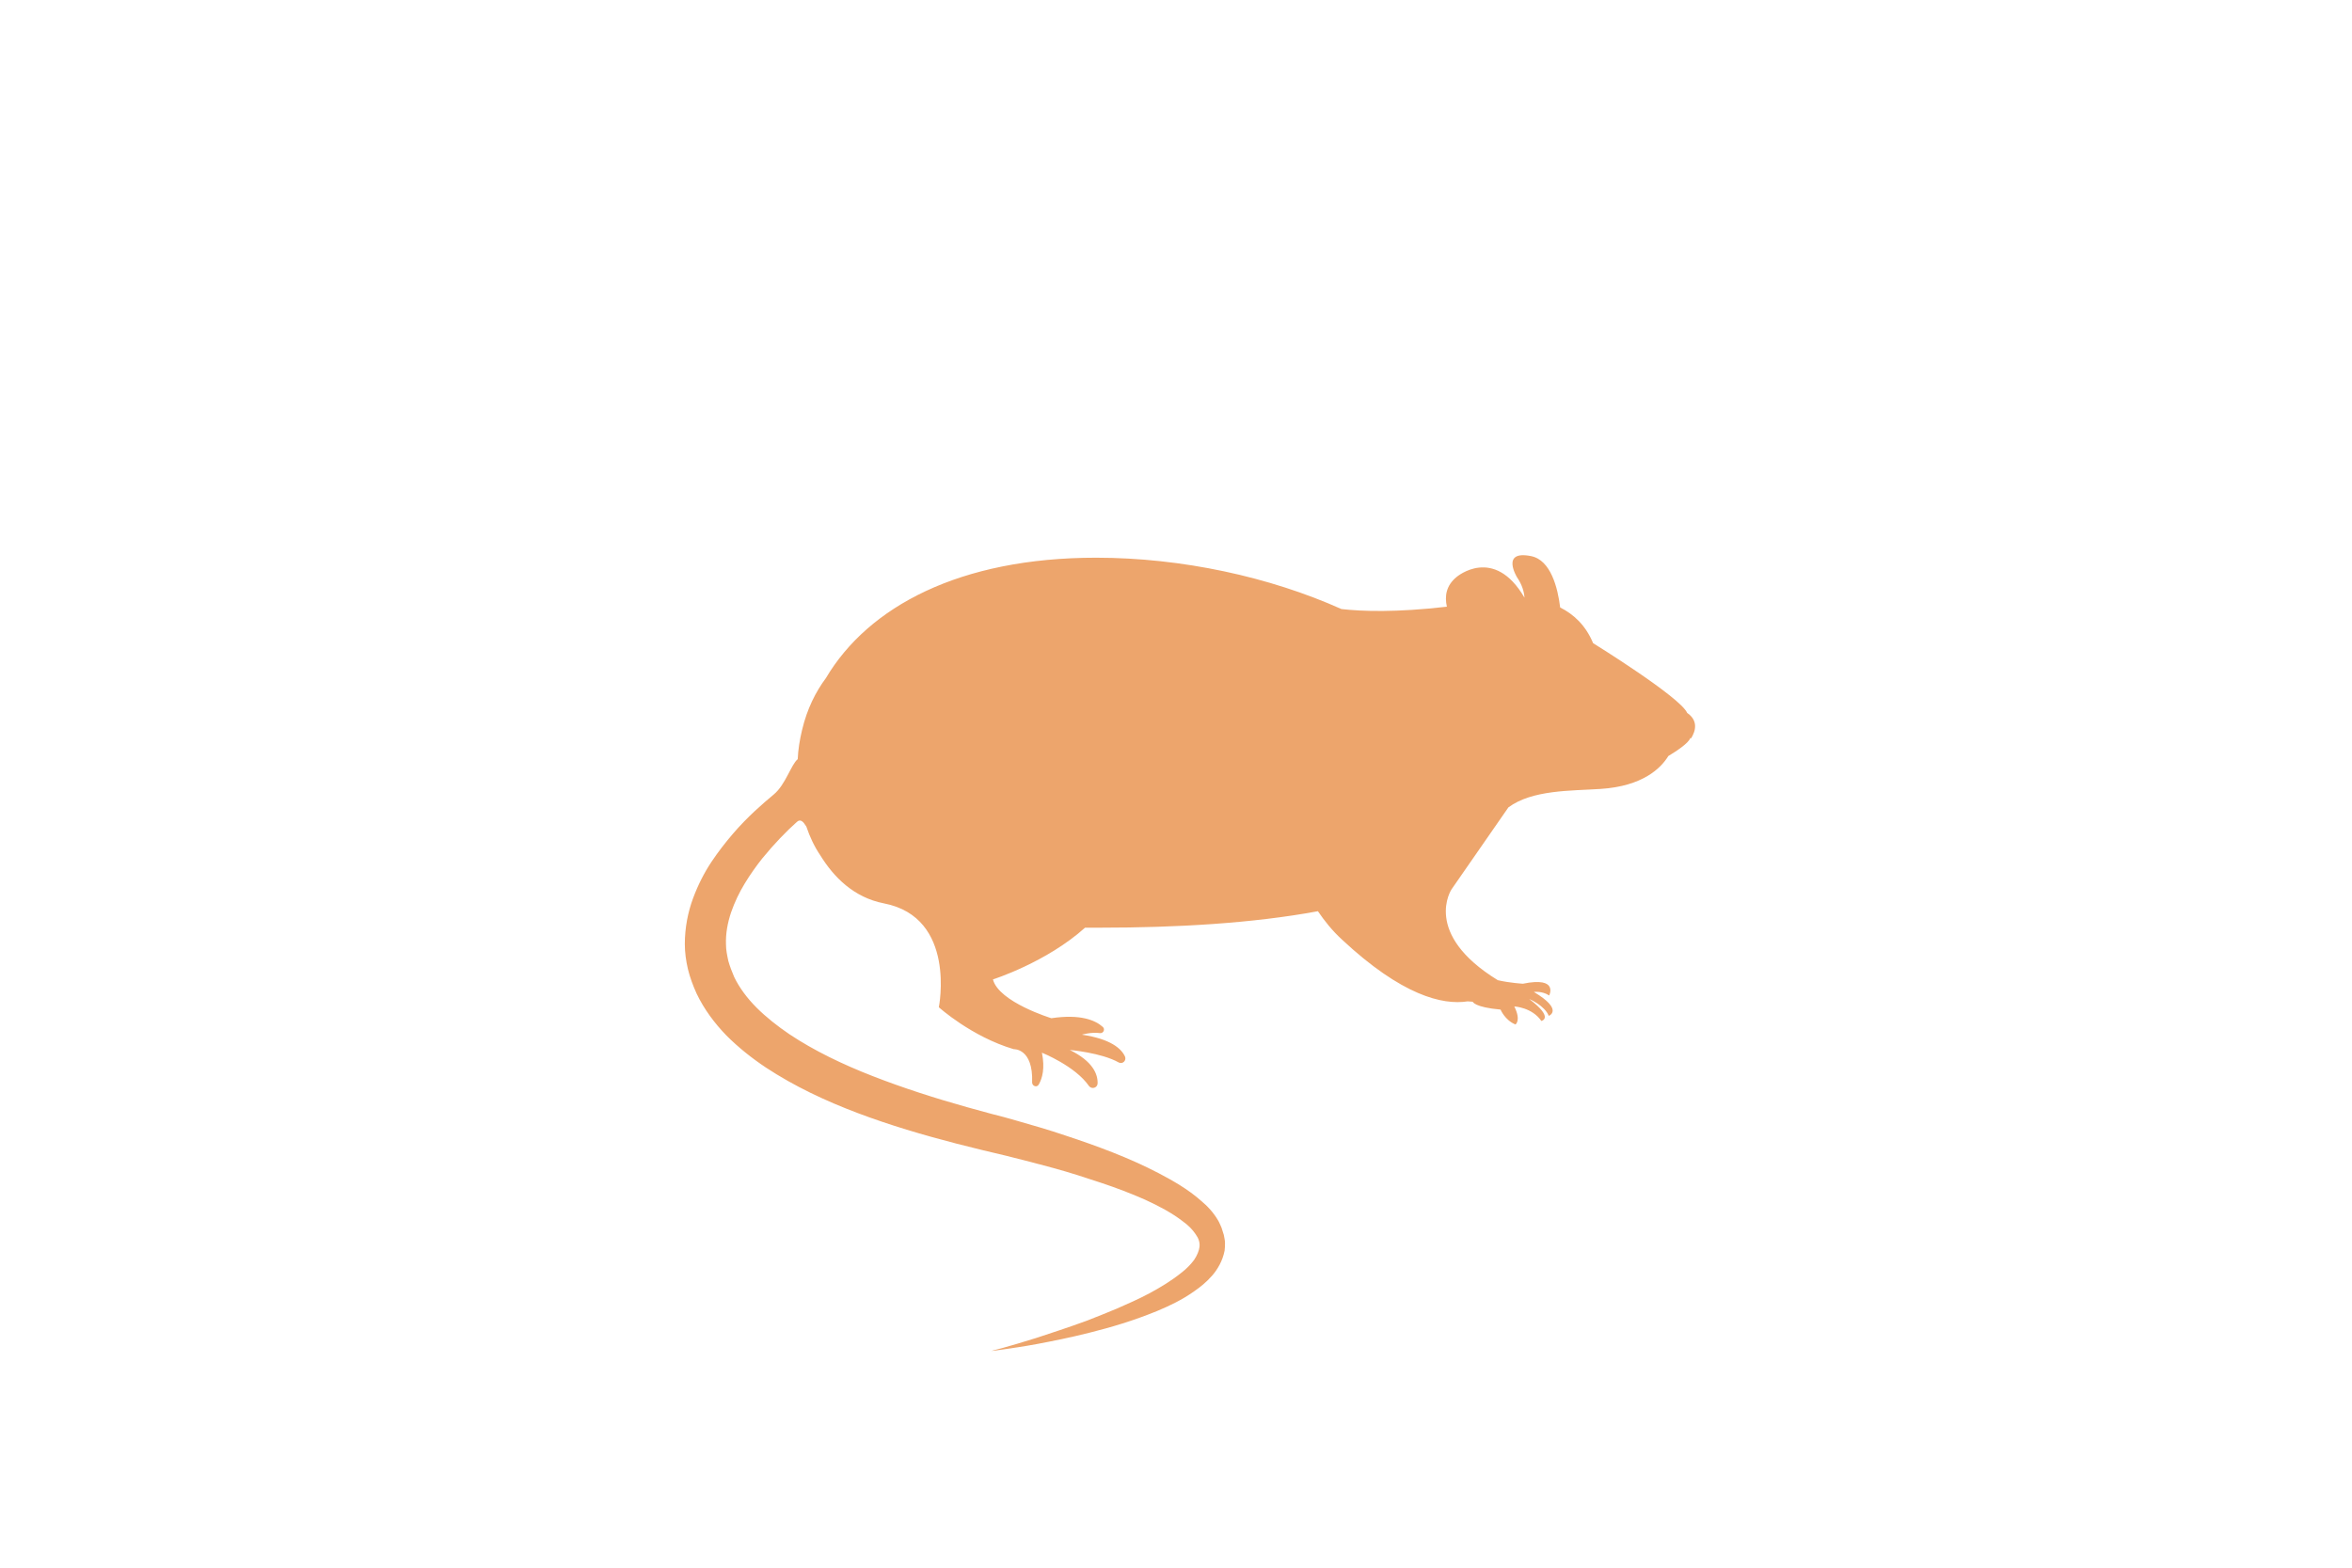
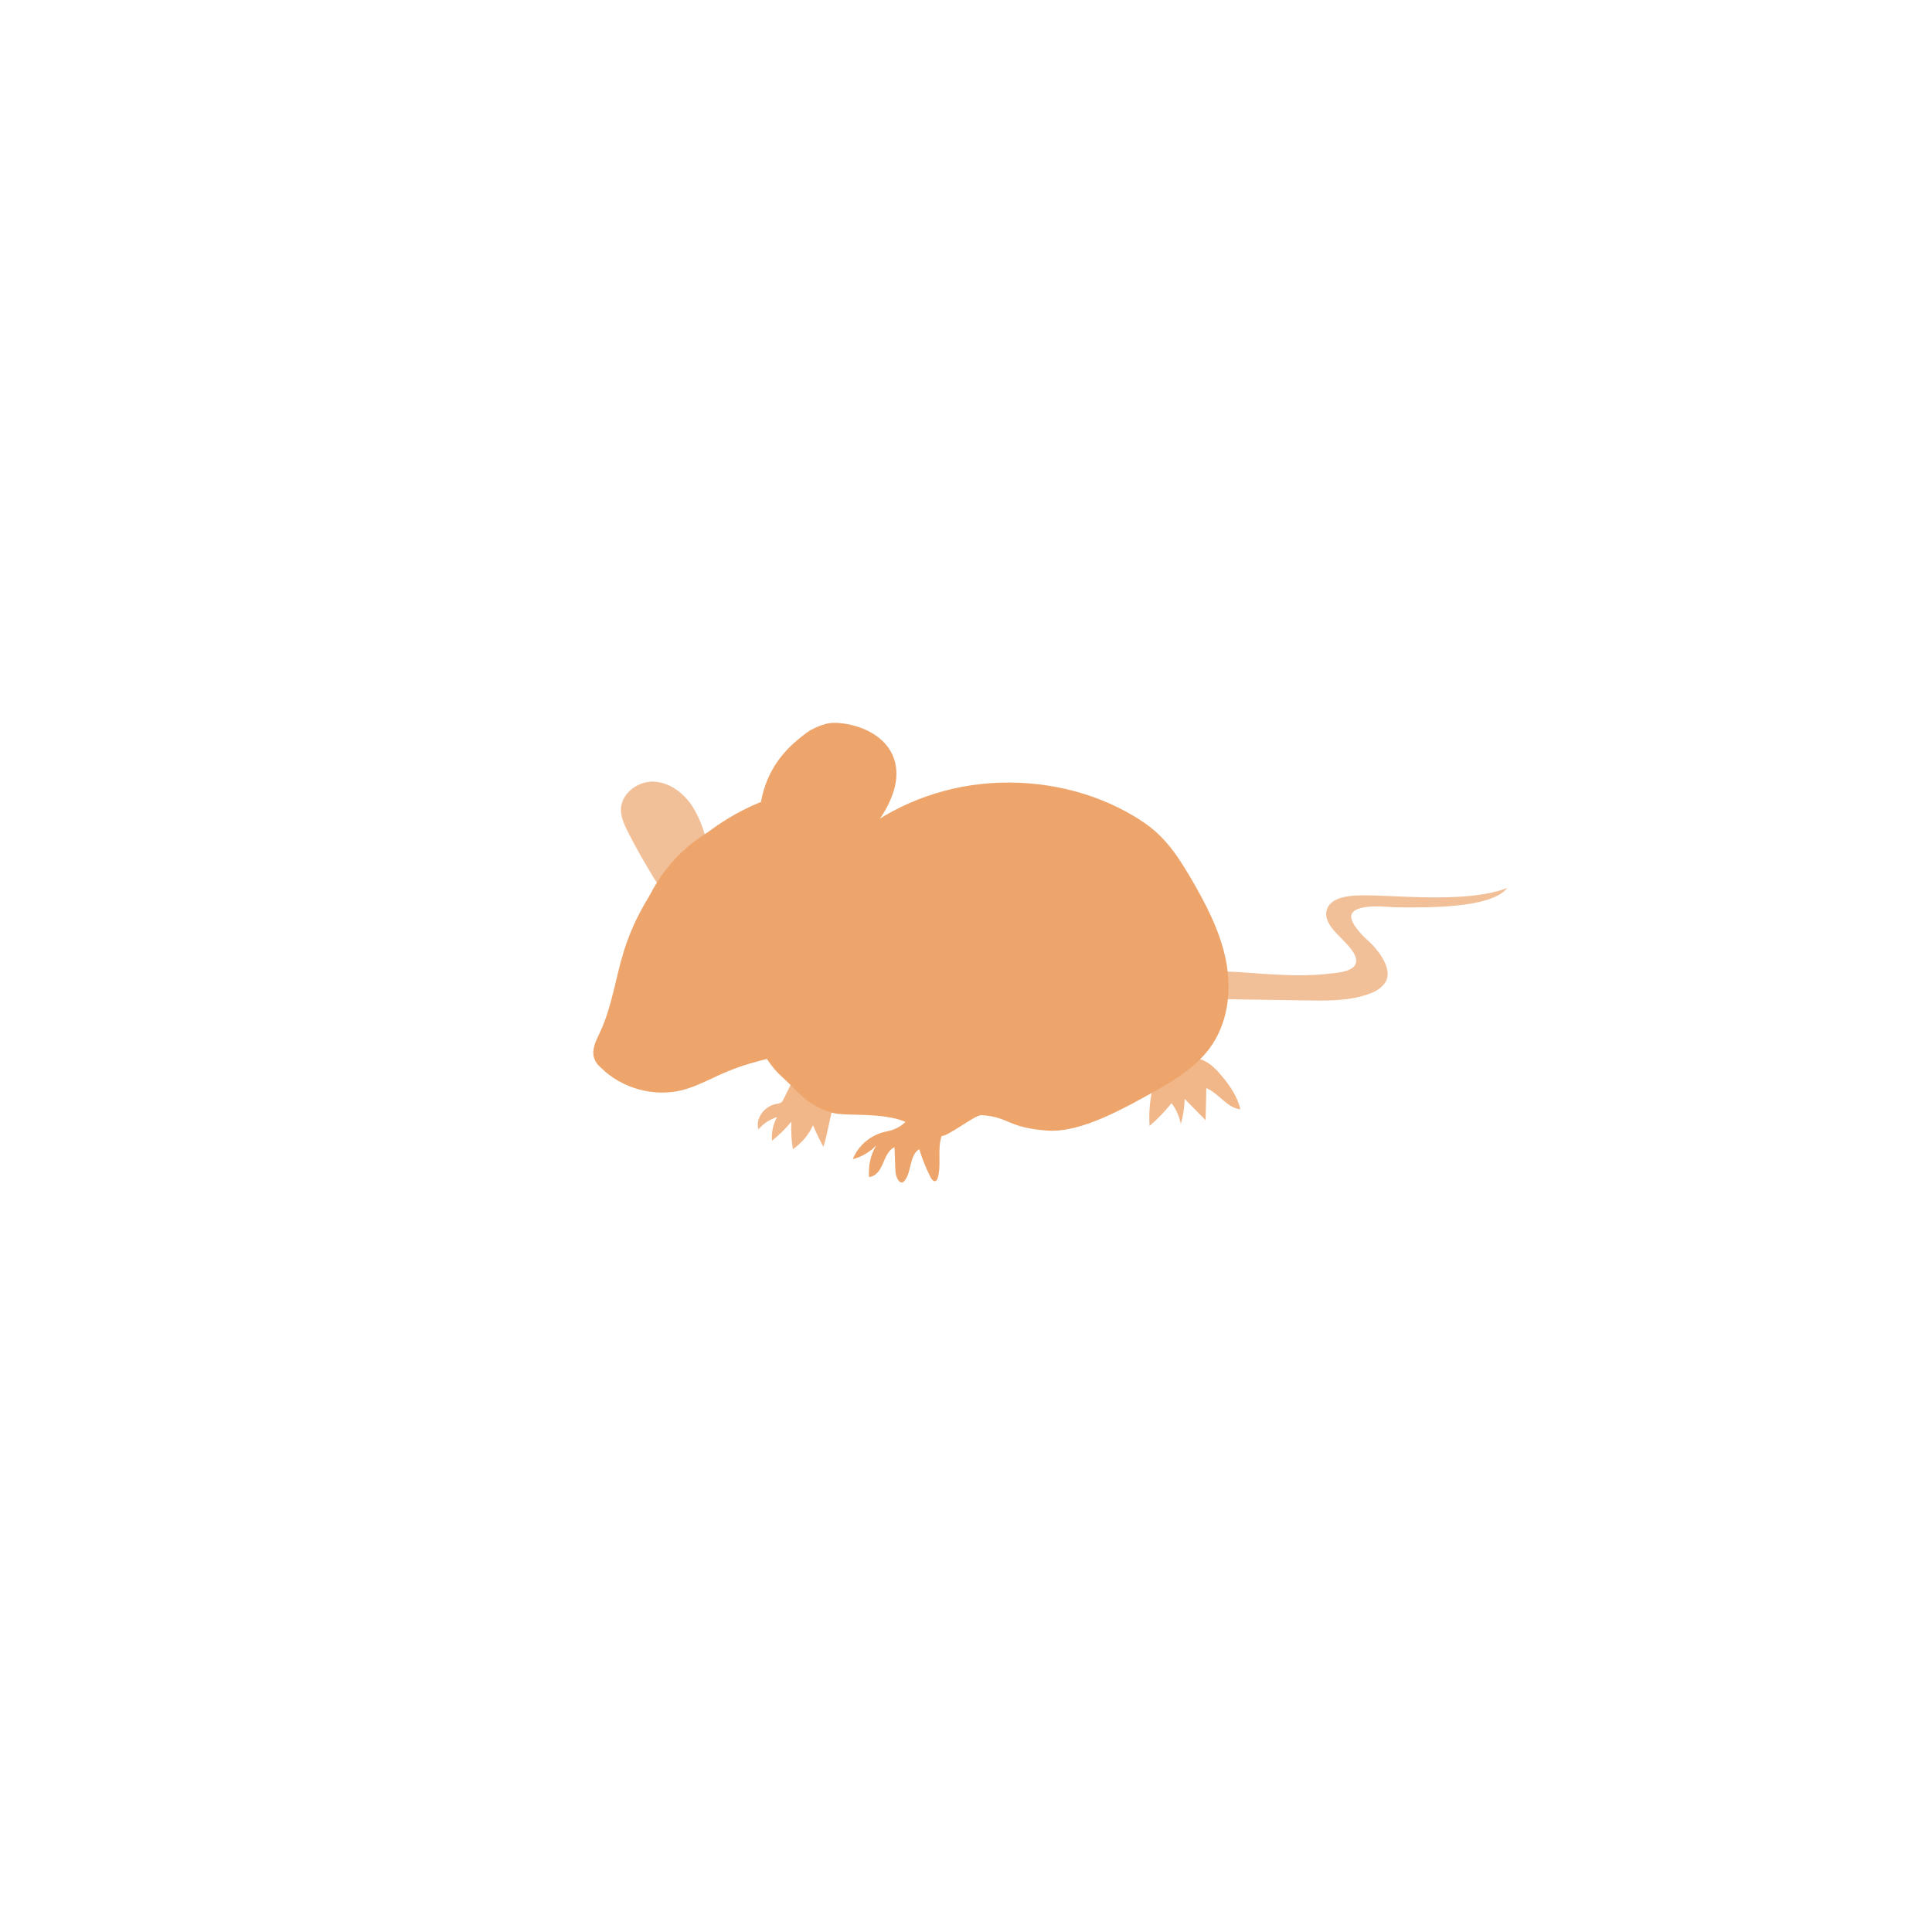
- <svg xmlns="http://www.w3.org/2000/svg" version="1.1" id="Layer_1" x="0px" y="0px" viewBox="0 0 600 400" style="enable-background:new 0 0 600 400;" xml:space="preserve">
+ <svg xmlns="http://www.w3.org/2000/svg" version="1.1" id="Layer_1" x="0px" y="0px" viewBox="0 0 500 500" style="enable-background:new 0 0 500 500;" xml:space="preserve">
  <style type="text/css">
	.st0{fill:#EDA56C;}
+ 	.st1{opacity:0.8;}
+ 	.st2{opacity:0.7;}
</style>
  <g>
-     <path class="st0" d="M430.4,181.9C430.4,181.9,430.4,181.9,430.4,181.9c-1.7-4-24-17.8-24-17.8c-1.9-4.6-5-7.4-8.4-9.1   c-0.6-5-2.4-12.1-7.4-13.1c-7.9-1.6-3.6,5.4-3.6,5.4c1.3,1.9,1.8,3.7,1.9,5.2c-7.8-13.4-17.3-5.3-17.3-5.3   c-2.7,2.2-3.1,4.9-2.5,7.6c-13,1.5-21.6,1.2-26.9,0.6c-18.3-8.2-40.7-13.1-62.6-13.1c-34.8,0-58.1,12.5-68.9,30.7   c-2.6,3.5-4.8,7.8-6.1,13.3c-0.6,2.5-1,5-1.1,7.4c-1.7,1.4-3.1,6.5-6.1,9c-3,2.5-6.7,5.7-10.4,10c-1.8,2.1-3.7,4.5-5.5,7.2   c-1.8,2.7-3.4,5.8-4.7,9.3c-1.3,3.5-2.1,7.5-2.1,11.7c0,2.1,0.3,4.3,0.8,6.4c0.5,2.1,1.3,4.2,2.2,6.2c1.9,4,4.6,7.6,7.6,10.7   c3.1,3.1,6.5,5.8,10.1,8.2c7.3,4.8,15.2,8.5,23.4,11.6c8.2,3.1,16.7,5.6,25.2,7.8l6.4,1.6c2.1,0.5,4.2,1,6.3,1.5   c4.1,1,8.2,2.1,12.3,3.2c4,1.1,8,2.4,11.9,3.7c3.9,1.3,7.6,2.7,11.2,4.3c3.5,1.6,6.9,3.4,9.6,5.5c1.4,1,2.5,2.1,3.3,3.3   c0.8,1.1,1.1,2.1,1,3.2c-0.1,1-0.6,2.2-1.4,3.4c-0.9,1.2-2,2.3-3.3,3.3c-2.5,2-5.3,3.7-8.1,5.2c-2.8,1.5-5.6,2.7-8.3,3.9   c-2.7,1.1-5.3,2.2-7.7,3.1c-4.9,1.8-9.3,3.2-12.9,4.4c-3.6,1.1-6.5,2-8.4,2.5c-2,0.5-3,0.8-3,0.8s1.1-0.1,3.1-0.4   c2-0.3,5-0.7,8.7-1.4c3.7-0.7,8.3-1.6,13.4-2.9c5.2-1.3,11-3,17.1-5.5c3.1-1.3,6.3-2.8,9.4-5c1.6-1.1,3.1-2.3,4.6-4   c1.4-1.6,2.7-3.8,3.2-6.4c0.1-0.7,0.1-1.3,0.1-2c0-0.7-0.2-1.3-0.3-2c-0.2-0.6-0.4-1.3-0.6-1.9c-0.3-0.6-0.5-1.2-0.8-1.7   c-1.2-2.1-2.8-3.8-4.5-5.2c-3.3-2.9-7-5-10.8-7c-7.5-3.9-15.6-6.9-23.8-9.6c-4.1-1.4-8.3-2.6-12.5-3.8c-2.1-0.6-4.2-1.2-6.3-1.7   l-6.2-1.7c-8.2-2.3-16.3-4.9-24-7.9c-7.7-3-15-6.5-21.3-10.7c-3.1-2.1-6-4.4-8.4-6.8c-2.4-2.4-4.4-5.1-5.7-7.8   c-0.6-1.4-1.1-2.7-1.5-4.1c-0.3-1.4-0.6-2.8-0.6-4.2c-0.1-2.8,0.4-5.5,1.3-8.2c0.9-2.6,2.1-5.1,3.5-7.4c1.4-2.3,2.9-4.4,4.4-6.3   c3.1-3.8,6.2-7,8.9-9.4c0.9-0.8,1.6-0.1,2.4,1.2c0.9,2.7,2.1,5.2,3.6,7.4c3.4,5.5,8.5,10.7,16.2,12.2c18.6,3.6,14,26.5,14,26.5   s8.3,7.5,19.1,10.7c0,0,5-0.3,4.7,8.5c0,0.9,1.2,1.4,1.7,0.5c0.9-1.6,1.6-4.1,0.8-8.1c0,0,8.5,3.4,12,8.5c0.7,0.9,2.1,0.5,2.2-0.6   c0.1-2.4-1.2-5.7-7.1-8.6c0,0,8.1,0.7,12.5,3.2c1,0.5,2-0.5,1.6-1.5c-0.9-2-3.6-4.5-11-5.6c0,0,2.3-0.7,4.6-0.4   c0.9,0.1,1.4-1,0.7-1.6c-1.9-1.7-5.7-3.3-13.1-2.2c0,0-13.4-4.1-14.9-9.9c0,0,13.6-4.3,23.5-13.2c1.3,0,2.6,0,3.9,0   c19.3,0,38.8-1.1,55.5-4.2c1.7,2.5,3.7,5,6.1,7.2c15.3,14.3,25.7,16.8,32.1,15.8c0.5,0,0.9,0.1,1.3,0.1c0,0,0.4,1.4,7.1,2   c0,0,1.1,2.7,3.8,3.8c0,0,1.5-1-0.3-4.6c0,0,4.5,0.2,6.9,3.7c0,0,3.4-0.7-3.1-5.6c0,0,3.9,1.6,5,4.3c0,0,3.9-1.5-3.8-6.1   c0,0,2.1-0.3,3.9,0.9c0,0,2.5-4.9-6.7-3c0,0-3.4-0.2-6.4-0.9c-19.4-11.9-11.8-23.2-11.8-23.2l14.5-20.9c6.1-4.5,15.9-4.2,23.5-4.7   c10.8-0.7,15.4-5.3,17.3-8.4c2-1.2,5.2-3.3,5.6-4.6l0.2,0.1C431.5,188.1,434.2,184.5,430.4,181.9z" />
+     <g>
+       <g>
+         <path class="st0" d="M219.4,218.1c9.1-8.3,21.5-13.8,34.5-15.2c13-1.4,26.5,1.1,37.6,7.2c3.5,1.9,6.8,4.1,9.4,6.9     c2.8,2.9,4.9,6.3,6.9,9.6c4.1,7,8,14.3,9.5,22.1c1.5,7.8,0.5,16.3-4.4,22.8c-3.3,4.3-8.1,7.6-13.1,10.4     c-8.5,4.7-19.8,11.3-28.7,10.7c-10.3-0.7-10-3.6-17.1-4c-1.7-0.1-8.7,5.6-10.4,5.4c-5.5-0.6-7.1-3.6-12.7-4.7     c-6.6-1.3-12.7-0.4-15.8-1.4c-6.5-2.1-7.9-4.8-12.7-9.2c-5.8-5.2-8.3-13.1-6.6-20.3L219.4,218.1z" />
+       </g>
+       <g>
+         <path class="st0" d="M236.6,288c-1.5,1.7-3.1,3.5-5.3,4.3c-1,0.4-2,0.5-3,0.8c-3.4,1-6.3,3.6-7.6,6.9c2.3-0.6,4.5-1.9,6.1-3.6     c-1.5,2.4-2.1,5.3-1.9,8.2c1.8-0.1,2.9-1.8,3.6-3.5c0.7-1.6,1.4-3.5,3-4.2c0.1,1.8,0.1,3.6,0.2,5.4c0,1.2,0.2,2.5,1,3.4     c0.2,0.2,0.5,0.4,0.8,0.3c0.2,0,0.4-0.2,0.6-0.4c1.9-2.4,1.2-6.6,3.8-8.2c0.8,2.6,1.8,5.1,3,7.4c0.2,0.4,0.6,0.9,1.1,0.9     c0.4-0.1,0.6-0.5,0.7-0.9c1-3.5-0.2-7.3,1-10.8c0.7-2.1,2.2-3.9,2.2-6.1L236.6,288z" />
+       </g>
+       <g class="st1">
+         <path class="st0" d="M207.8,274.4c-1.7,3.3-3.3,6.7-5,10c-0.2,0.3-0.3,0.7-0.6,0.9c-0.4,0.3-0.9,0.3-1.3,0.4     c-3,0.5-5.5,3.7-4.6,6.6c1.2-1.5,2.9-2.6,4.8-3.2c-1,1.8-1.5,4-1.3,6.1c1.8-1.4,3.5-3.1,5-4.9c-0.1,2.4,0,4.8,0.4,7.1     c2.3-1.6,4.1-3.7,5.2-6.2c0.8,1.9,1.7,3.8,2.7,5.6c1.9-6.1,2-12.9,6.1-17.9L207.8,274.4z" />
+       </g>
+       <g class="st1">
+         <path class="st0" d="M308.3,273.9c3.2-0.4,6,2.2,8,4.7c2.1,2.5,4,5.3,4.7,8.5c-3.5-0.4-5.5-4.1-8.8-5.5c-0.1,2.8-0.1,5.5-0.2,8.3     c-1.8-1.8-3.6-3.7-5.4-5.5c-0.1,2.2-0.4,4.4-1,6.5c-0.4-2-1.2-3.8-2.4-5.4c-1.7,2.1-3.6,4.1-5.7,5.9c-0.3-4.8,0.4-9.6,2-14.1     L308.3,273.9z" />
+       </g>
+     </g>
+     <g class="st2">
+       <path class="st0" d="M301.4,254.2c6.2-3.2,12.6-3,19.6-2.6c7,0.5,14.9,1.2,21.9,0.5c2.5-0.3,7.2-0.4,8-2.8    c0.7-2.4-2.9-5.5-4.6-7.3c-1.8-1.8-3.7-4.2-2.9-6.6c0.8-2.6,4.1-3.4,6.9-3.6c8.3-0.6,28.3,2.4,39.8-2c-4.2,5.3-20.4,5.1-29,5    c-1.4,0-9.6-1.1-11.2,1.6c-1.1,1.8,2.4,5.5,4,6.9c3.3,2.9,6.5,7.7,4.7,10.8c-1,1.7-2.9,2.7-4.8,3.3c-5.1,1.7-10.7,1.6-16.1,1.5    c-6.6-0.1-13.2-0.2-19.7-0.3c-5.9-0.1-11.8-0.2-17.5,1.2L301.4,254.2z" />
+     </g>
+     <g>
+       <g class="st2">
+         <path class="st0" d="M176.7,238.3c-5.3-7.2-10-14.8-14.1-22.8c-1-2-2-4.1-1.9-6.3c0.3-4.1,4.5-7.1,8.6-6.9c4.1,0.2,7.7,3,9.9,6.4     c2.2,3.4,3.3,7.4,4.4,11.4c0.6,2.4,1.3,4.7,1.9,7.1L176.7,238.3z" />
+       </g>
+       <g>
+         <g>
+           <path class="st0" d="M197.8,207.2c-17.1,6.6-30.8,21.3-36.3,38.8c-2.2,7-3.1,14.5-6.2,21.1c-1.1,2.3-2.4,4.8-1.4,7.1      c0.3,0.8,0.9,1.5,1.6,2.1c5.4,5.4,13.8,7.7,21.2,5.8c4.1-1.1,7.8-3.3,11.8-4.9c7-2.9,14.6-4.1,22-5.9      c7.4-1.9,14.8-4.7,20.1-10.2c4.4-4.7,6.9-11,7.5-17.5s-0.5-12.9-2.6-19.1c-0.7-2.2-1.6-4.4-3-6.4c-1.7-2.4-4-4.3-6.6-5.9      c-6.4-3.9-14-5.9-21.5-5.5L197.8,207.2z" />
+         </g>
+         <g>
+           <path class="st0" d="M189.4,212.5c-15.6,5.5-26.5,22.2-25.3,38.7c0.4,5.2,2,10.5,5.3,14.6c4.2,5.1,10.8,7.7,17.3,8.3      s13.1-0.6,19.5-2.1c9.2-2.2,19.2-5.8,23.6-14.2L189.4,212.5z" />
+         </g>
+       </g>
+       <g>
+         <path class="st0" d="M197.6,217.9c-1.7-5.3-1.1-11.2,1.1-16.3s5.6-8.7,10.1-12c1.2-0.9,3.2-1.8,4.7-2.2c1.4-0.4,3-0.4,4.5-0.2     c6.3,0.8,12.3,4.2,13.7,10.3c1.2,5.3-1.4,10.8-4.6,15.3c-3.3,4.6-7.2,8.8-11.6,12.3c-5.5-3-11.7-4.7-17.9-5L197.6,217.9z" />
+       </g>
+     </g>
  </g>
</svg>
